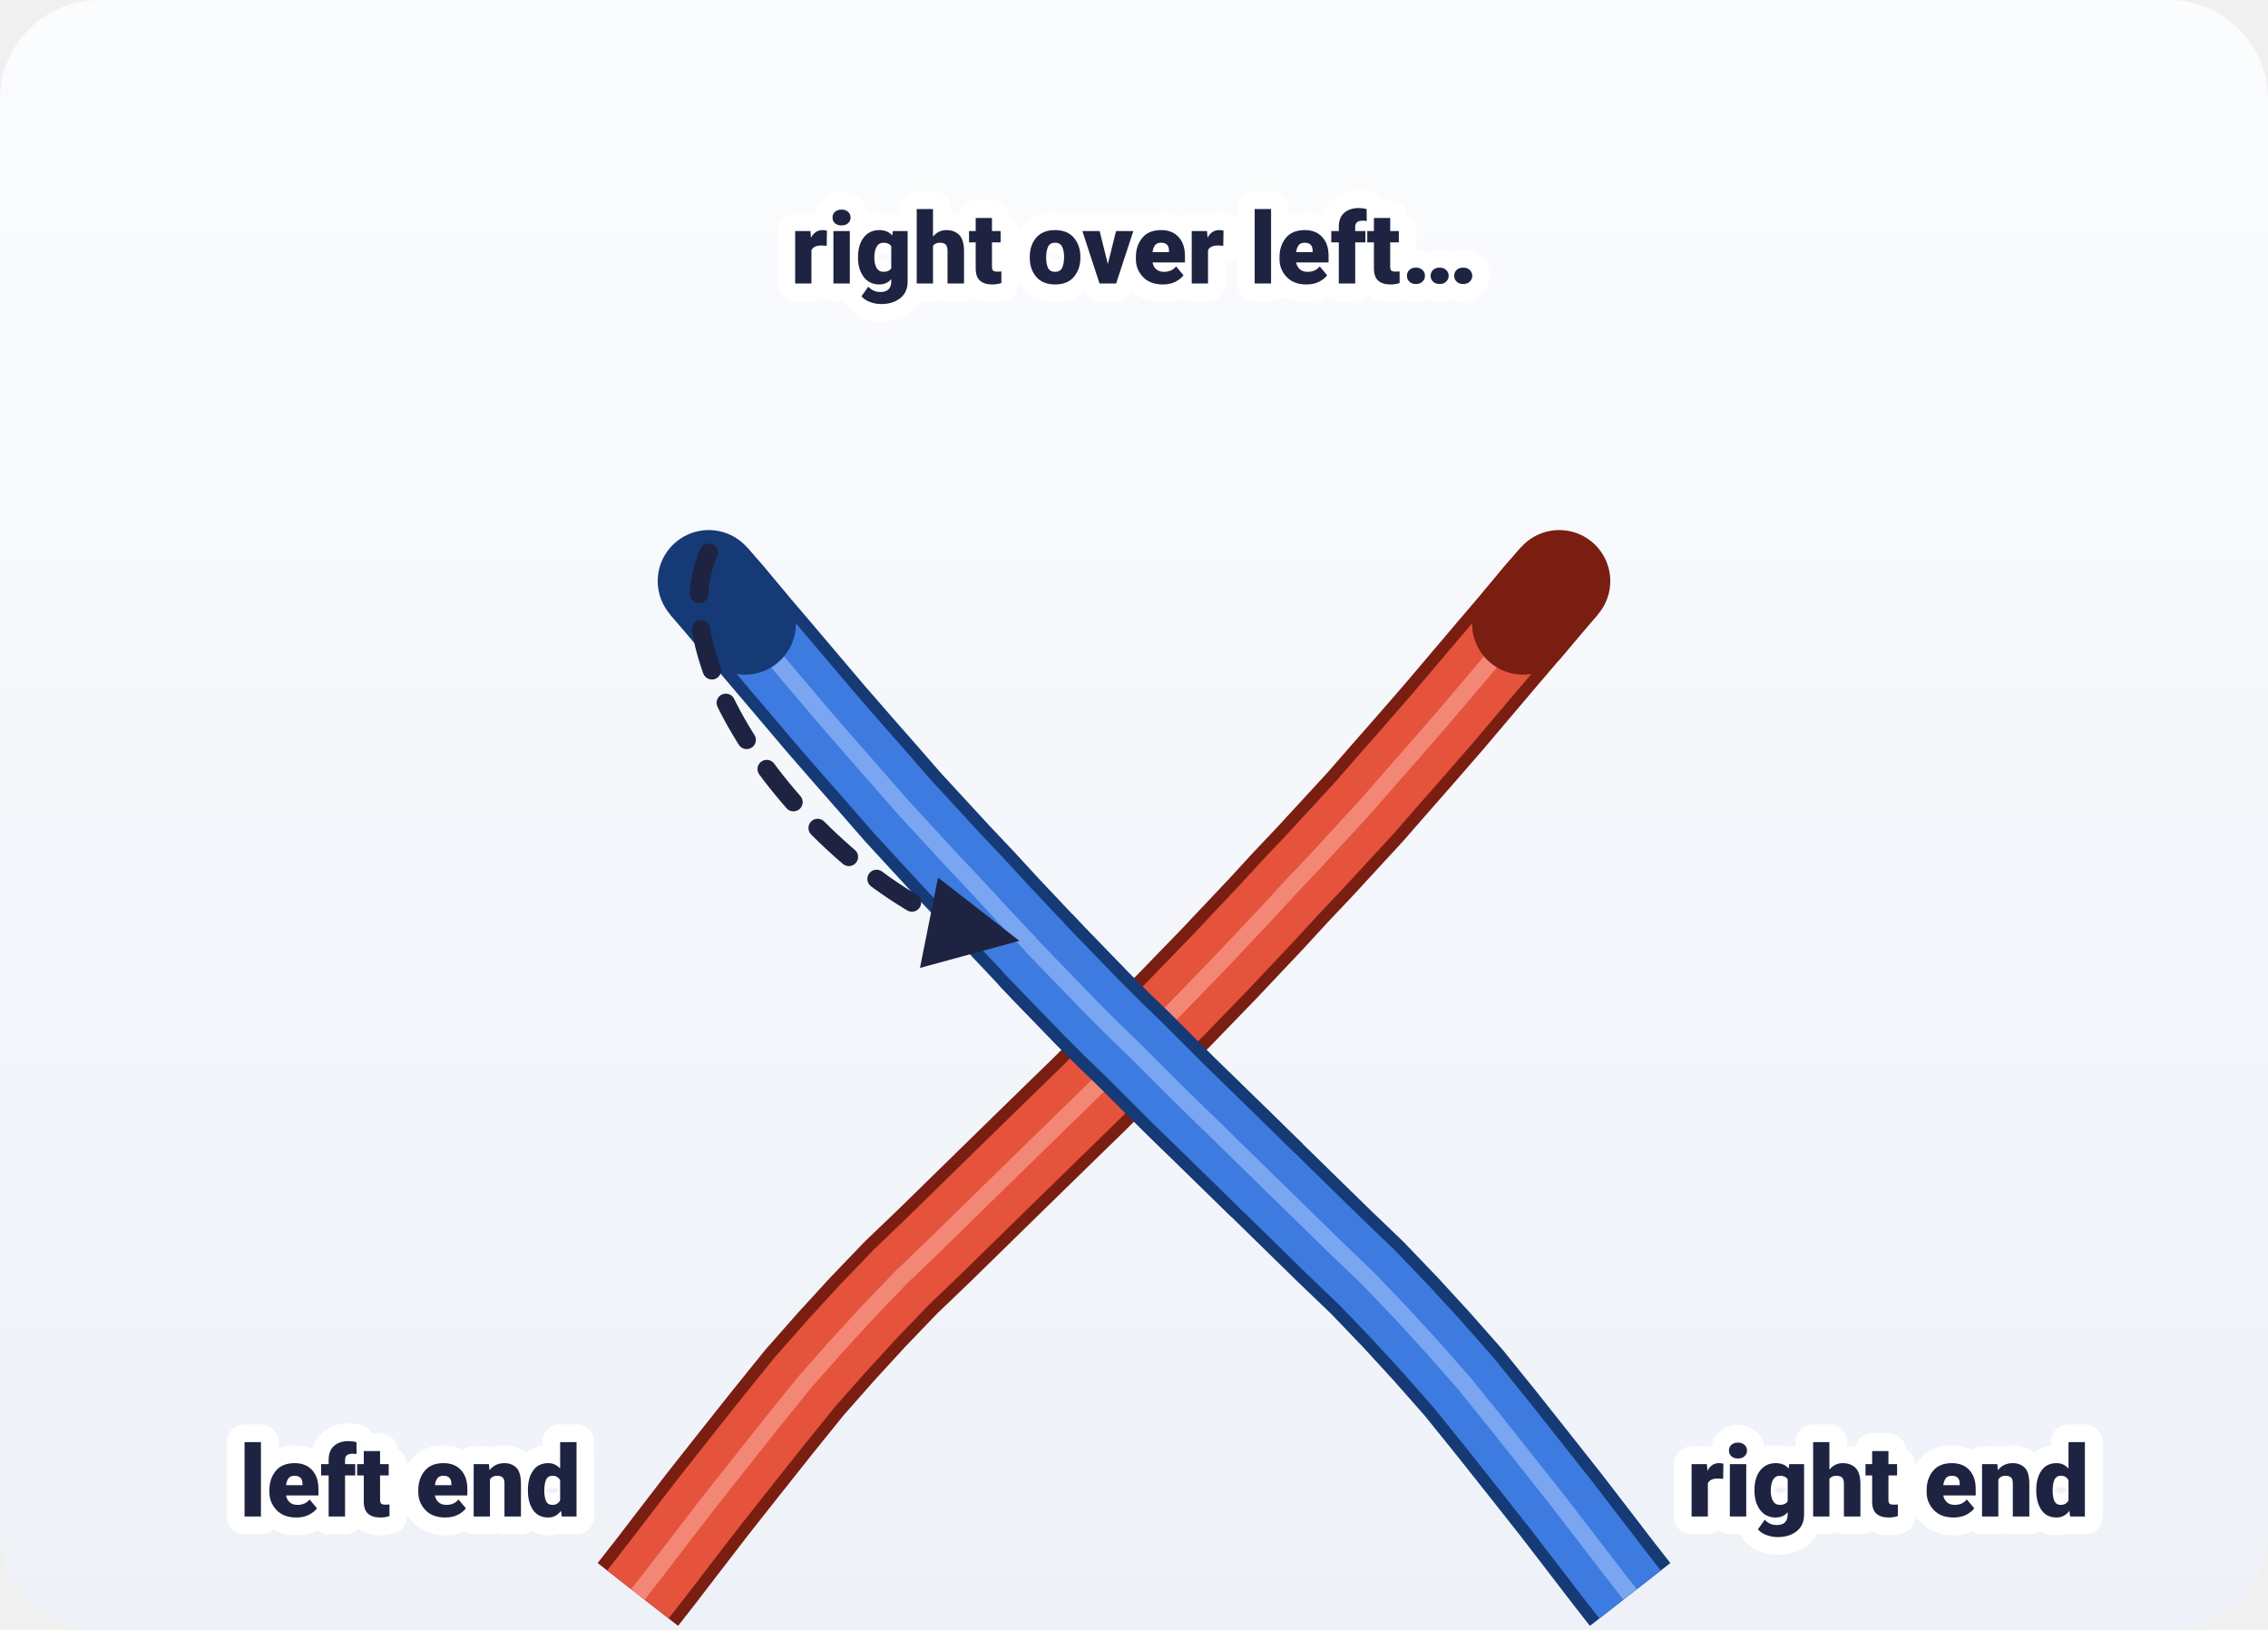
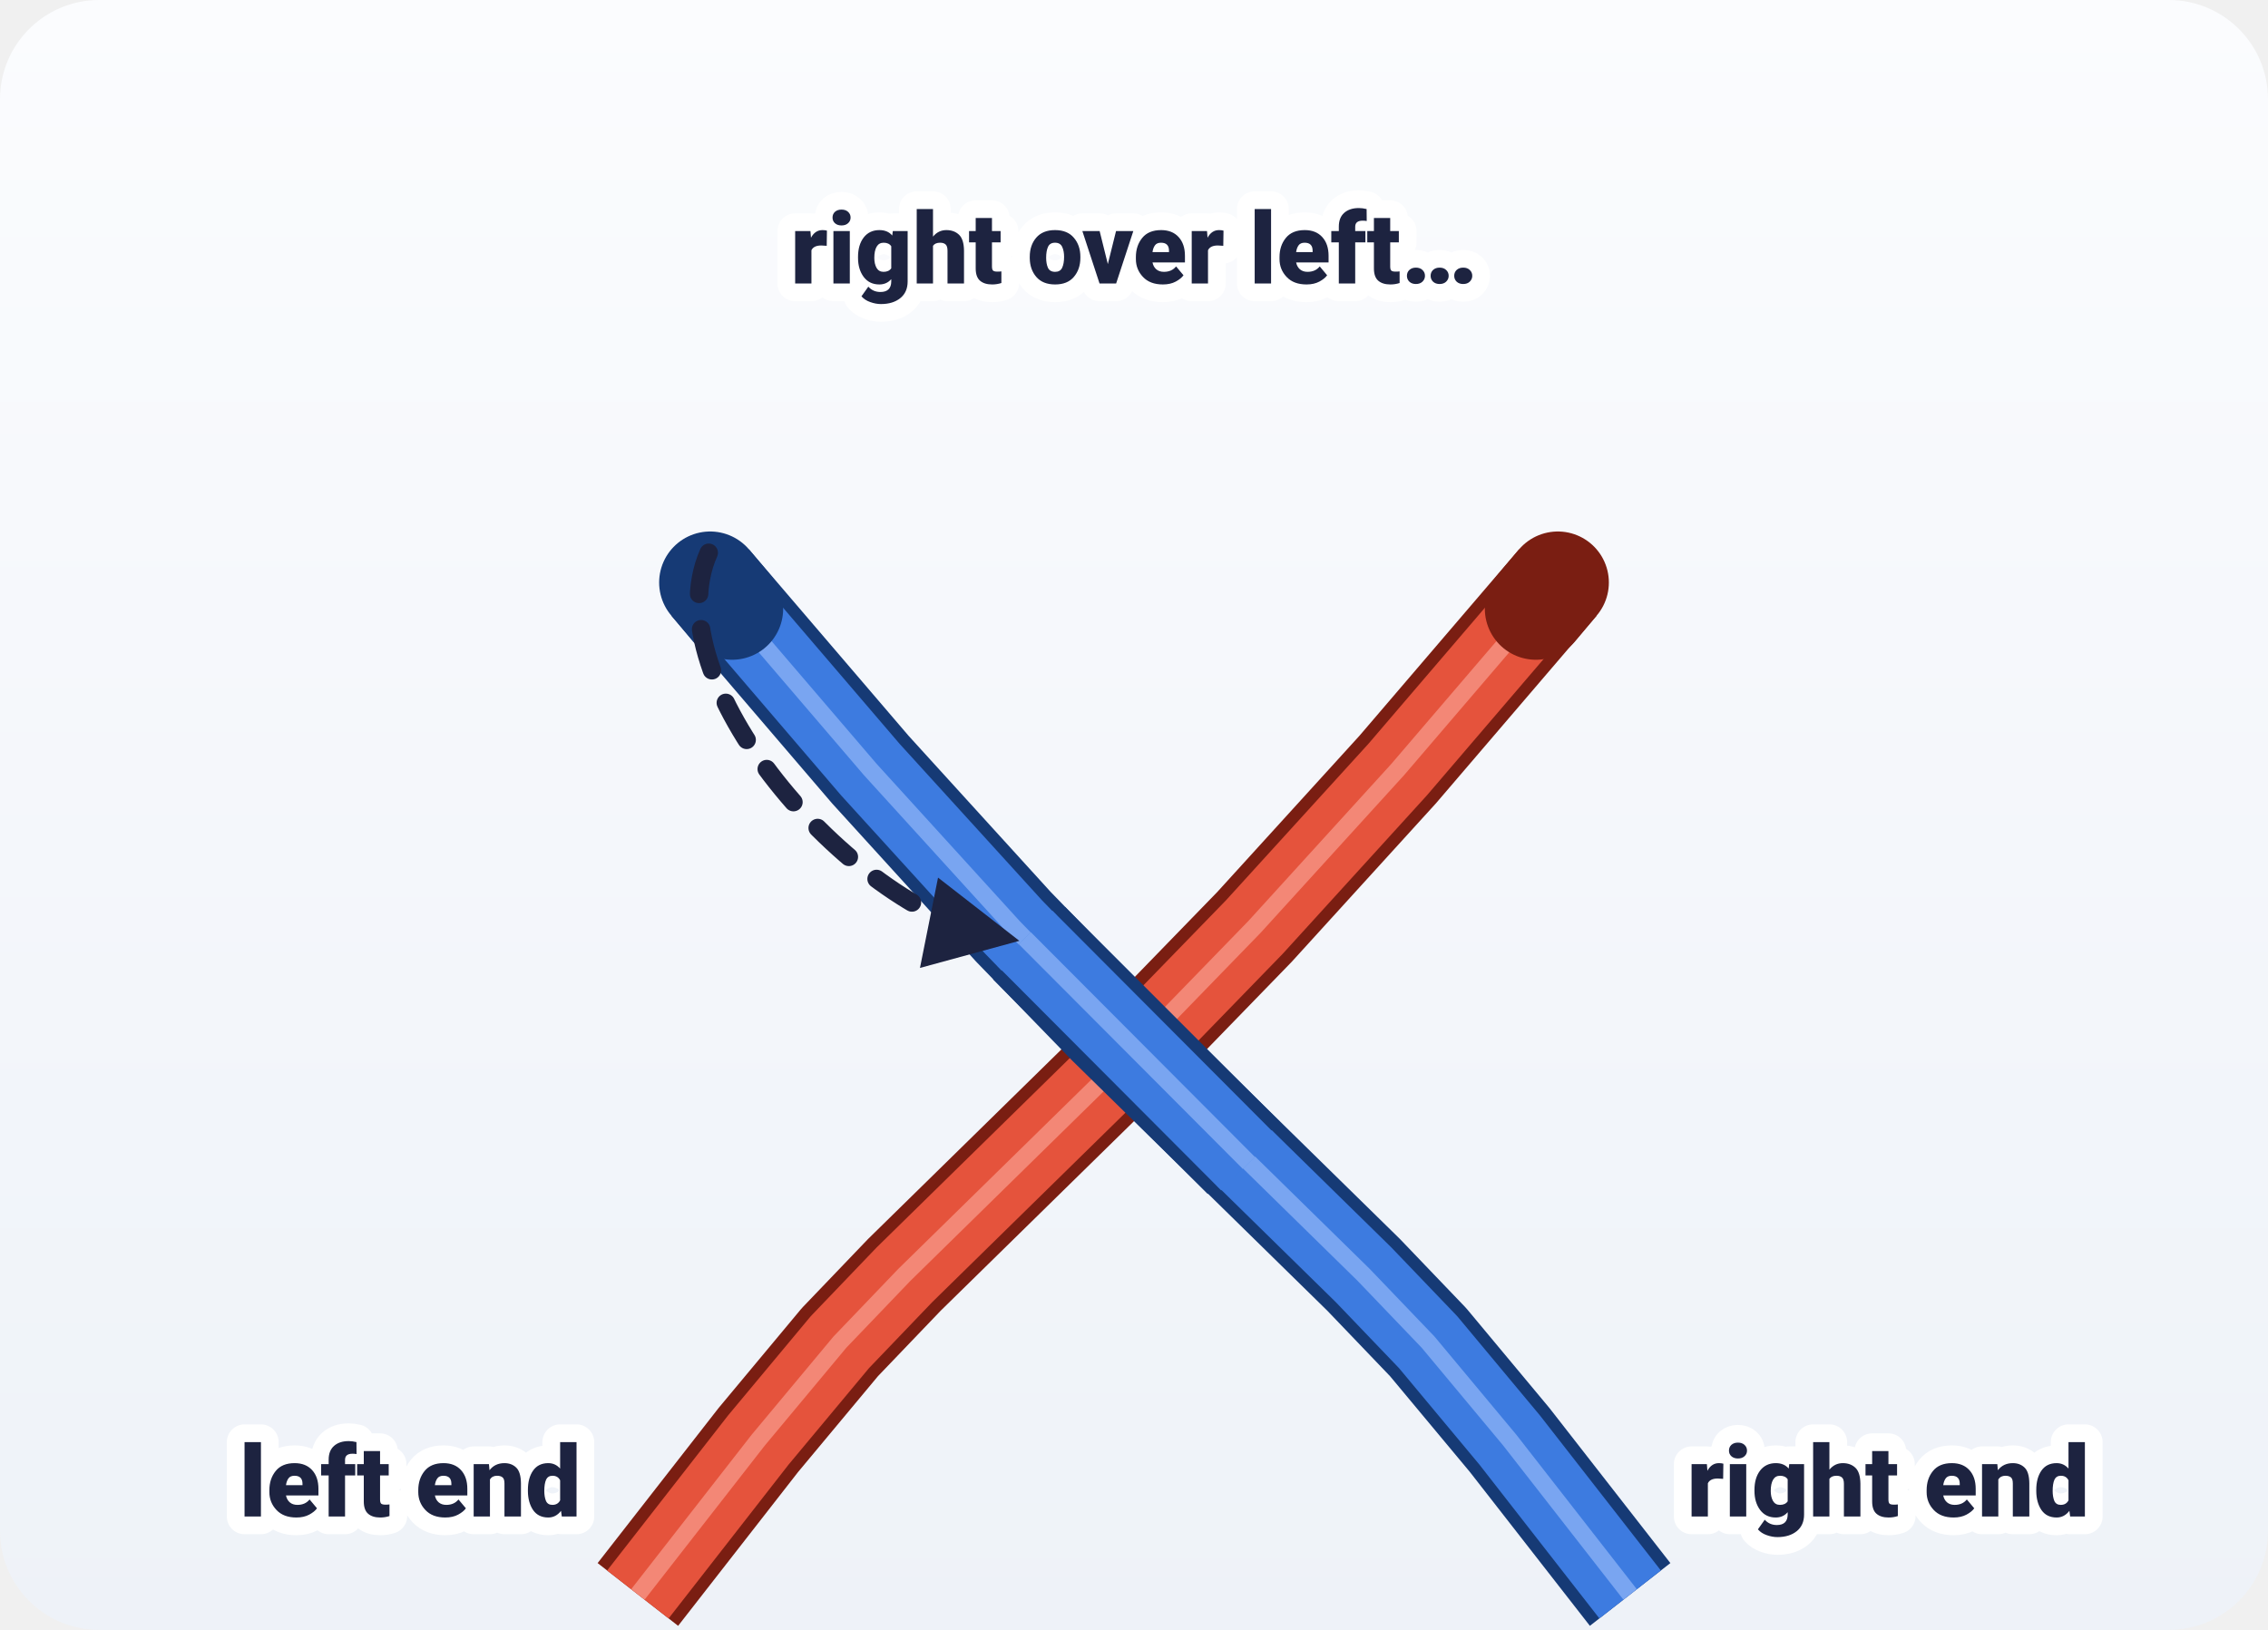
<svg xmlns="http://www.w3.org/2000/svg" viewBox="0 0 320 230" role="img" aria-label="Square knot step 1: cross the right end over the left end">
  <defs>
    <marker id="ah" viewBox="0 0 10 10" refX="7" refY="5" markerWidth="5" markerHeight="5" orient="auto-start-reverse">
      <path d="M0 0 L10 5 L0 10 z" fill="#1d2340" />
    </marker>
    <style>.lb{font:800 14px system-ui,-apple-system,"Segoe UI",Roboto,sans-serif;fill:#1d2340;paint-order:stroke;stroke:#fff;stroke-width:5px;stroke-linejoin:round}</style>
    <linearGradient id="bg" x1="0" y1="0" x2="0" y2="1">
      <stop offset="0" stop-color="#fbfcfe" />
      <stop offset="1" stop-color="#eef2f8" />
    </linearGradient>
  </defs>
  <rect x="0" y="0" width="320" height="230" rx="14" fill="url(#bg)" />
  <g stroke-linecap="butt" stroke-linejoin="round" fill="none">
-     <path d="M90.0 225.0 92.5 221.8 95.8 217.5 99.8 212.3 104.3 206.6 108.9 200.8 113.5 195.1 118.0 190.0 122.4 185.2 127.1 180.3 132.0 175.6 136.8 170.9 141.5 166.3 145.9 162.0 150.0 158.0 153.7 154.4 157.0 151.1 160.0 148.1 163.0 145.2 165.9 142.3 168.8 139.3 172.0 136.0 175.3 132.5 178.7 128.9 182.1 125.2 185.6 121.5 189.1 117.7 192.6 113.9 196.0 110.0 199.6 105.9 203.6 101.3 207.5 96.7 211.4 92.1 214.9 88.0 217.8 84.5 220.0 82.0" stroke="#7a1e12" stroke-width="14.4" />
+     <path d="M90.0 225.0 107.0 203.2 118.5 189.4 127.6 179.9 163.6 144.6 177.0 130.8 197.2 108.6 219.8 82.2" stroke="#7a1e12" stroke-width="14.4" />
    <defs>
-       <path id="p1" d="M90.0 225.0 92.5 221.8 95.8 217.5 99.8 212.3 104.3 206.6 108.9 200.8 113.5 195.1 118.0 190.0 122.4 185.2 127.1 180.3 132.0 175.6 136.8 170.9 141.5 166.3 145.9 162.0 150.0 158.0 153.7 154.4 157.0 151.1 160.0 148.1 163.0 145.2 165.9 142.3 168.8 139.3 172.0 136.0 175.3 132.5 178.7 128.9 182.1 125.2 185.6 121.5 189.1 117.7 192.6 113.9 196.0 110.0 199.6 105.9 203.6 101.3 207.5 96.7 211.4 92.1 214.9 88.0 217.8 84.5 220.0 82.0" />
+       <path id="p1" d="M90.0 225.0 107.0 203.2 118.5 189.4 127.6 179.9 163.6 144.6 177.0 130.8 197.2 108.6 219.8 82.2" />
    </defs>
    <use href="#p1" stroke="#e5533c" stroke-width="11.0" />
    <use href="#p1" stroke="#ffb3a6" stroke-width="2.4" stroke-opacity=".55" />
-     <line x1="214.9" y1="88.0" x2="220.0" y2="82.0" stroke="#7a1e12" stroke-width="14.4" stroke-linecap="round" />
-     <path d="M230.0 225.0 227.5 221.8 224.2 217.5 220.2 212.3 215.7 206.6 211.1 200.8 206.5 195.1 202.0 190.0 197.6 185.2 192.9 180.3 188.0 175.6 183.2 170.9 178.5 166.3 174.1 162.0 170.0 158.0 166.3 154.4 163.0 151.1 160.0 148.1 157.0 145.2 154.1 142.3 151.2 139.3 148.0 136.0 144.7 132.5 141.3 128.9 137.9 125.2 134.4 121.5 130.9 117.7 127.4 113.9 124.0 110.0 120.4 105.9 116.4 101.3 112.5 96.7 108.6 92.1 105.1 88.0 102.2 84.5 100.0 82.0" stroke="#163a75" stroke-width="14.4" />
+     <line x1="216.7" y1="85.9" x2="219.8" y2="82.2" stroke="#7a1e12" stroke-width="14.4" stroke-linecap="round" />
+     <path d="M230.0 225.0 213.0 203.2 201.5 189.4 192.4 179.9 156.4 144.6 143.0 130.8 122.8 108.6 100.2 82.2" stroke="#163a75" stroke-width="14.4" />
    <defs>
-       <path id="p2" d="M230.0 225.0 227.5 221.8 224.2 217.5 220.2 212.3 215.7 206.6 211.1 200.8 206.5 195.1 202.0 190.0 197.6 185.2 192.9 180.3 188.0 175.6 183.2 170.9 178.5 166.3 174.1 162.0 170.0 158.0 166.3 154.4 163.0 151.1 160.0 148.1 157.0 145.2 154.1 142.3 151.2 139.3 148.0 136.0 144.7 132.5 141.3 128.9 137.9 125.2 134.4 121.5 130.9 117.7 127.4 113.9 124.0 110.0 120.4 105.9 116.4 101.3 112.5 96.7 108.6 92.1 105.1 88.0 102.2 84.5 100.0 82.0" />
+       <path id="p2" d="M230.0 225.0 213.0 203.2 201.5 189.4 192.4 179.9 156.4 144.6 143.0 130.8 122.8 108.6 100.2 82.2" />
    </defs>
    <use href="#p2" stroke="#3d7be0" stroke-width="11.0" />
    <use href="#p2" stroke="#a9c8ff" stroke-width="2.4" stroke-opacity=".55" />
-     <line x1="105.1" y1="88.0" x2="100.0" y2="82.0" stroke="#163a75" stroke-width="14.4" stroke-linecap="round" />
-     <path d="M178.8 166.6 174.1 162.0 170.0 158.0 166.3 154.4 163.0 151.1 160.0 148.1 157.0 145.2 154.1 142.3 151.2 139.3 148.0 136.0 146.1 134.0" stroke="#163a75" stroke-width="14.4" />
+     <line x1="103.3" y1="85.9" x2="100.2" y2="82.2" stroke="#163a75" stroke-width="14.4" stroke-linecap="round" />
+     <path d="M175.5 163.4 145.2 133.1" stroke="#163a75" stroke-width="14.4" />
    <defs>
-       <path id="p3" d="M179.5 167.3 174.1 162.0 170.0 158.0 166.3 154.4 163.0 151.1 160.0 148.1 157.0 145.2 154.1 142.3 151.2 139.3 148.0 136.0 145.4 133.3" />
+       <path id="p3" d="M176.2 164.1 144.6 132.4" />
    </defs>
    <use href="#p3" stroke="#3d7be0" stroke-width="11.0" />
    <use href="#p3" stroke="#a9c8ff" stroke-width="2.4" stroke-opacity=".55" />
  </g>
  <path d="M100 78 C 92 96, 120 128, 140 132" fill="none" stroke="#1d2340" stroke-width="2.6" stroke-dasharray="6 5" stroke-linecap="round" marker-end="url(#ah)" />
  <text x="82" y="214" text-anchor="end" class="lb">left end</text>
  <text x="238" y="214" text-anchor="start" class="lb">right end</text>
  <text x="160" y="40" text-anchor="middle" class="lb">right over left…</text>
</svg>
